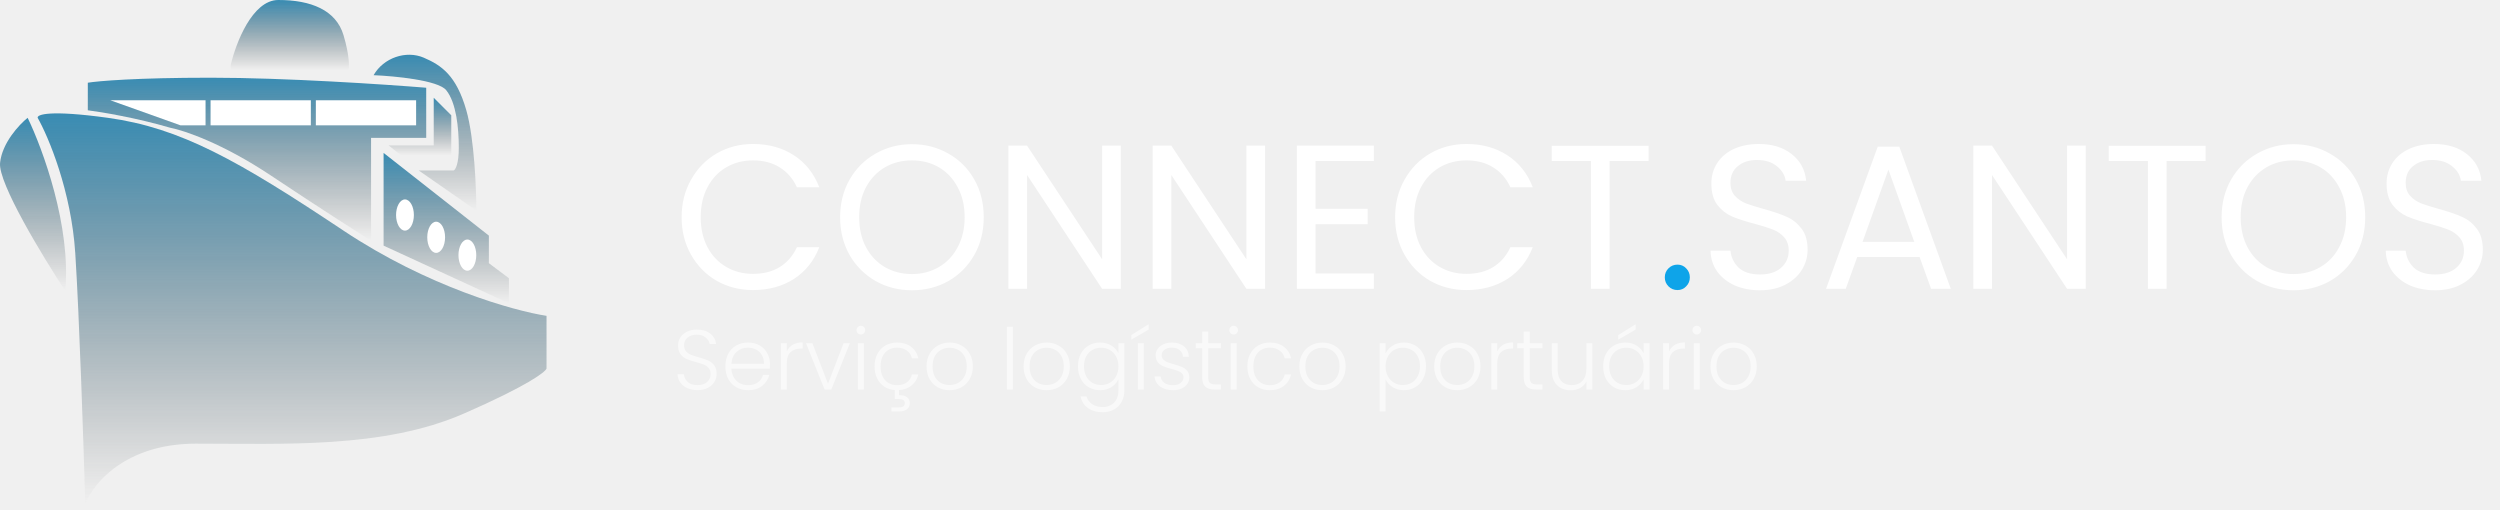
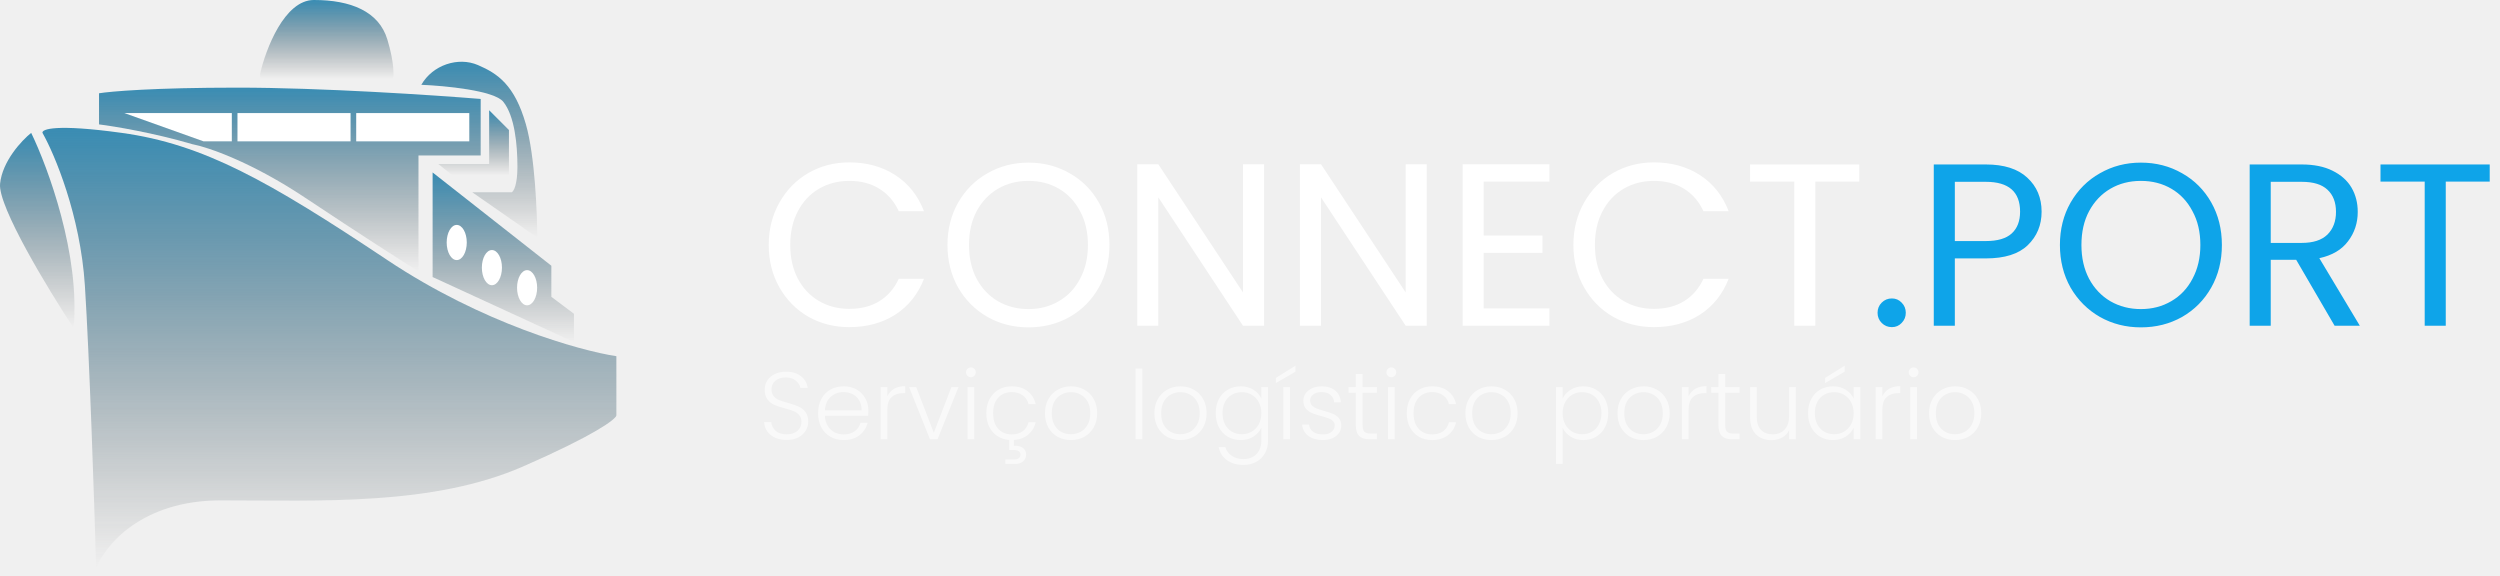
- <svg xmlns="http://www.w3.org/2000/svg" width="353" height="72" viewBox="0 0 353 72" fill="none">
-   <path d="M96.246 30.673C96.246 28.703 96.69 26.936 97.578 25.371C98.467 23.788 99.674 22.552 101.2 21.663C102.745 20.775 104.454 20.331 106.327 20.331C108.529 20.331 110.451 20.862 112.092 21.924C113.734 22.986 114.931 24.492 115.685 26.443H112.527C111.967 25.226 111.156 24.29 110.093 23.633C109.05 22.976 107.795 22.648 106.327 22.648C104.917 22.648 103.652 22.976 102.532 23.633C101.412 24.29 100.533 25.226 99.896 26.443C99.259 27.641 98.94 29.05 98.94 30.673C98.94 32.276 99.259 33.686 99.896 34.902C100.533 36.1 101.412 37.027 102.532 37.684C103.652 38.34 104.917 38.669 106.327 38.669C107.795 38.669 109.05 38.35 110.093 37.712C111.156 37.056 111.967 36.119 112.527 34.902H115.685C114.931 36.834 113.734 38.331 112.092 39.393C110.451 40.436 108.529 40.957 106.327 40.957C104.454 40.957 102.745 40.523 101.2 39.654C99.674 38.765 98.467 37.539 97.578 35.974C96.69 34.41 96.246 32.643 96.246 30.673ZM128.763 40.986C126.89 40.986 125.181 40.552 123.636 39.682C122.091 38.794 120.864 37.568 119.957 36.003C119.068 34.42 118.624 32.643 118.624 30.673C118.624 28.703 119.068 26.936 119.957 25.371C120.864 23.788 122.091 22.561 123.636 21.692C125.181 20.804 126.89 20.36 128.763 20.36C130.656 20.36 132.375 20.804 133.92 21.692C135.465 22.561 136.682 23.778 137.57 25.342C138.459 26.907 138.903 28.683 138.903 30.673C138.903 32.662 138.459 34.439 137.57 36.003C136.682 37.568 135.465 38.794 133.92 39.682C132.375 40.552 130.656 40.986 128.763 40.986ZM128.763 38.697C130.173 38.697 131.438 38.369 132.558 37.712C133.698 37.056 134.586 36.119 135.224 34.902C135.88 33.686 136.209 32.276 136.209 30.673C136.209 29.05 135.88 27.641 135.224 26.443C134.586 25.226 133.708 24.29 132.587 23.633C131.467 22.976 130.193 22.648 128.763 22.648C127.334 22.648 126.06 22.976 124.939 23.633C123.819 24.29 122.931 25.226 122.274 26.443C121.637 27.641 121.318 29.05 121.318 30.673C121.318 32.276 121.637 33.686 122.274 34.902C122.931 36.119 123.819 37.056 124.939 37.712C126.079 38.369 127.354 38.697 128.763 38.697ZM158.259 40.783H155.622L145.019 24.705V40.783H142.383V20.562H145.019L155.622 36.612V20.562H158.259V40.783ZM178.628 40.783H175.992L165.389 24.705V40.783H162.753V20.562H165.389L175.992 36.612V20.562H178.628V40.783ZM185.758 22.735V29.485H193.117V31.658H185.758V38.611H193.986V40.783H183.122V20.562H193.986V22.735H185.758ZM196.99 30.673C196.99 28.703 197.434 26.936 198.323 25.371C199.211 23.788 200.418 22.552 201.944 21.663C203.489 20.775 205.198 20.331 207.072 20.331C209.273 20.331 211.195 20.862 212.837 21.924C214.478 22.986 215.676 24.492 216.429 26.443H213.271C212.711 25.226 211.9 24.29 210.838 23.633C209.795 22.976 208.539 22.648 207.072 22.648C205.662 22.648 204.397 22.976 203.277 23.633C202.156 24.29 201.278 25.226 200.64 26.443C200.003 27.641 199.684 29.05 199.684 30.673C199.684 32.276 200.003 33.686 200.64 34.902C201.278 36.1 202.156 37.027 203.277 37.684C204.397 38.34 205.662 38.669 207.072 38.669C208.539 38.669 209.795 38.35 210.838 37.712C211.9 37.056 212.711 36.119 213.271 34.902H216.429C215.676 36.834 214.478 38.331 212.837 39.393C211.195 40.436 209.273 40.957 207.072 40.957C205.198 40.957 203.489 40.523 201.944 39.654C200.418 38.765 199.211 37.539 198.323 35.974C197.434 34.41 196.99 32.643 196.99 30.673ZM232.781 20.591V22.735H227.277V40.783H224.641V22.735H219.107V20.591H232.781ZM248.511 40.986C247.179 40.986 245.981 40.754 244.919 40.291C243.876 39.808 243.055 39.151 242.457 38.321C241.858 37.471 241.549 36.496 241.53 35.395H244.34C244.436 36.341 244.823 37.143 245.498 37.799C246.194 38.437 247.198 38.755 248.511 38.755C249.767 38.755 250.752 38.446 251.466 37.828C252.2 37.191 252.567 36.38 252.567 35.395C252.567 34.622 252.355 33.995 251.93 33.512C251.505 33.029 250.974 32.662 250.336 32.411C249.699 32.16 248.84 31.89 247.758 31.6C246.426 31.252 245.354 30.905 244.542 30.557C243.751 30.209 243.065 29.669 242.486 28.935C241.926 28.181 241.645 27.177 241.645 25.922C241.645 24.821 241.926 23.846 242.486 22.996C243.046 22.146 243.828 21.489 244.832 21.026C245.856 20.562 247.024 20.331 248.338 20.331C250.23 20.331 251.775 20.804 252.973 21.75C254.189 22.696 254.875 23.952 255.03 25.516H252.133C252.036 24.744 251.63 24.068 250.916 23.488C250.201 22.89 249.255 22.59 248.077 22.59C246.976 22.59 246.078 22.88 245.383 23.459C244.687 24.019 244.34 24.811 244.34 25.835C244.34 26.569 244.542 27.167 244.948 27.631C245.373 28.095 245.885 28.452 246.483 28.703C247.101 28.935 247.961 29.205 249.062 29.514C250.394 29.881 251.466 30.248 252.277 30.615C253.089 30.962 253.784 31.513 254.363 32.266C254.943 33 255.232 34.004 255.232 35.279C255.232 36.264 254.972 37.191 254.45 38.06C253.929 38.929 253.156 39.634 252.133 40.175C251.109 40.716 249.902 40.986 248.511 40.986ZM271.048 36.293H262.241L260.618 40.783H257.837L265.138 20.707H268.179L275.451 40.783H272.67L271.048 36.293ZM270.294 34.149L266.644 23.952L262.994 34.149H270.294ZM294.508 40.783H291.872L281.269 24.705V40.783H278.633V20.562H281.269L291.872 36.612V20.562H294.508V40.783ZM311.43 20.591V22.735H305.926V40.783H303.29V22.735H297.756V20.591H311.43ZM323.83 40.986C321.957 40.986 320.247 40.552 318.702 39.682C317.157 38.794 315.931 37.568 315.023 36.003C314.135 34.42 313.69 32.643 313.69 30.673C313.69 28.703 314.135 26.936 315.023 25.371C315.931 23.788 317.157 22.561 318.702 21.692C320.247 20.804 321.957 20.36 323.83 20.36C325.723 20.36 327.442 20.804 328.987 21.692C330.532 22.561 331.748 23.778 332.637 25.342C333.525 26.907 333.969 28.683 333.969 30.673C333.969 32.662 333.525 34.439 332.637 36.003C331.748 37.568 330.532 38.794 328.987 39.682C327.442 40.552 325.723 40.986 323.83 40.986ZM323.83 38.697C325.24 38.697 326.505 38.369 327.625 37.712C328.765 37.056 329.653 36.119 330.29 34.902C330.947 33.686 331.275 32.276 331.275 30.673C331.275 29.05 330.947 27.641 330.29 26.443C329.653 25.226 328.774 24.29 327.654 23.633C326.534 22.976 325.259 22.648 323.83 22.648C322.401 22.648 321.126 22.976 320.006 23.633C318.886 24.29 317.997 25.226 317.341 26.443C316.703 27.641 316.385 29.05 316.385 30.673C316.385 32.276 316.703 33.686 317.341 34.902C317.997 36.119 318.886 37.056 320.006 37.712C321.145 38.369 322.42 38.697 323.83 38.697ZM343.852 40.986C342.519 40.986 341.322 40.754 340.26 40.291C339.217 39.808 338.396 39.151 337.797 38.321C337.199 37.471 336.89 36.496 336.87 35.395H339.68C339.777 36.341 340.163 37.143 340.839 37.799C341.534 38.437 342.539 38.755 343.852 38.755C345.107 38.755 346.092 38.446 346.807 37.828C347.541 37.191 347.908 36.38 347.908 35.395C347.908 34.622 347.695 33.995 347.271 33.512C346.846 33.029 346.315 32.662 345.677 32.411C345.04 32.16 344.18 31.89 343.099 31.6C341.766 31.252 340.694 30.905 339.883 30.557C339.091 30.209 338.406 29.669 337.826 28.935C337.266 28.181 336.986 27.177 336.986 25.922C336.986 24.821 337.266 23.846 337.826 22.996C338.386 22.146 339.169 21.489 340.173 21.026C341.196 20.562 342.365 20.331 343.678 20.331C345.571 20.331 347.116 20.804 348.313 21.75C349.53 22.696 350.216 23.952 350.37 25.516H347.473C347.377 24.744 346.971 24.068 346.257 23.488C345.542 22.89 344.596 22.59 343.418 22.59C342.317 22.59 341.419 22.88 340.723 23.459C340.028 24.019 339.68 24.811 339.68 25.835C339.68 26.569 339.883 27.167 340.289 27.631C340.714 28.095 341.225 28.452 341.824 28.703C342.442 28.935 343.302 29.205 344.402 29.514C345.735 29.881 346.807 30.248 347.618 30.615C348.429 30.962 349.125 31.513 349.704 32.266C350.283 33 350.573 34.004 350.573 35.279C350.573 36.264 350.312 37.191 349.791 38.06C349.269 38.929 348.497 39.634 347.473 40.175C346.45 40.716 345.243 40.986 343.852 40.986Z" fill="white" />
-   <path d="M236.867 40.957C236.364 40.957 235.939 40.783 235.592 40.436C235.244 40.088 235.07 39.663 235.07 39.161C235.07 38.659 235.244 38.234 235.592 37.886C235.939 37.539 236.364 37.365 236.867 37.365C237.349 37.365 237.755 37.539 238.083 37.886C238.431 38.234 238.605 38.659 238.605 39.161C238.605 39.663 238.431 40.088 238.083 40.436C237.755 40.783 237.349 40.957 236.867 40.957Z" fill="#0EA4E9" />
+ <svg xmlns="http://www.w3.org/2000/svg" width="313" height="72" viewBox="0 0 313 72" fill="none">
+   <path d="M96.246 30.673C96.246 28.703 96.69 26.936 97.578 25.371C98.467 23.788 99.674 22.552 101.2 21.663C102.745 20.775 104.454 20.331 106.327 20.331C108.529 20.331 110.451 20.862 112.092 21.924C113.734 22.986 114.931 24.492 115.685 26.443H112.527C111.967 25.226 111.156 24.29 110.093 23.633C109.05 22.976 107.795 22.648 106.327 22.648C104.917 22.648 103.652 22.976 102.532 23.633C101.412 24.29 100.533 25.226 99.896 26.443C99.259 27.641 98.94 29.05 98.94 30.673C98.94 32.276 99.259 33.686 99.896 34.902C100.533 36.1 101.412 37.027 102.532 37.684C103.652 38.34 104.917 38.669 106.327 38.669C107.795 38.669 109.05 38.35 110.093 37.712C111.156 37.056 111.967 36.119 112.527 34.902H115.685C114.931 36.834 113.734 38.331 112.092 39.393C110.451 40.436 108.529 40.957 106.327 40.957C104.454 40.957 102.745 40.523 101.2 39.654C99.674 38.765 98.467 37.539 97.578 35.974C96.69 34.41 96.246 32.643 96.246 30.673ZM128.763 40.986C126.89 40.986 125.181 40.552 123.636 39.682C122.091 38.794 120.864 37.568 119.957 36.003C119.068 34.42 118.624 32.643 118.624 30.673C118.624 28.703 119.068 26.936 119.957 25.371C120.864 23.788 122.091 22.561 123.636 21.692C125.181 20.804 126.89 20.36 128.763 20.36C130.656 20.36 132.375 20.804 133.92 21.692C135.465 22.561 136.682 23.778 137.57 25.342C138.459 26.907 138.903 28.683 138.903 30.673C138.903 32.662 138.459 34.439 137.57 36.003C136.682 37.568 135.465 38.794 133.92 39.682C132.375 40.552 130.656 40.986 128.763 40.986ZM128.763 38.697C130.173 38.697 131.438 38.369 132.558 37.712C133.698 37.056 134.586 36.119 135.224 34.902C135.88 33.686 136.209 32.276 136.209 30.673C136.209 29.05 135.88 27.641 135.224 26.443C134.586 25.226 133.708 24.29 132.587 23.633C131.467 22.976 130.193 22.648 128.763 22.648C127.334 22.648 126.06 22.976 124.939 23.633C123.819 24.29 122.931 25.226 122.274 26.443C121.637 27.641 121.318 29.05 121.318 30.673C121.318 32.276 121.637 33.686 122.274 34.902C122.931 36.119 123.819 37.056 124.939 37.712C126.079 38.369 127.354 38.697 128.763 38.697ZM158.259 40.783H155.622L145.019 24.705V40.783H142.383V20.562H145.019L155.622 36.612V20.562H158.259V40.783ZM178.628 40.783H175.992L165.389 24.705V40.783H162.753V20.562H165.389L175.992 36.612V20.562H178.628V40.783ZM185.758 22.735V29.485H193.117V31.658H185.758V38.611H193.986V40.783H183.122V20.562H193.986V22.735H185.758ZM196.99 30.673C196.99 28.703 197.434 26.936 198.323 25.371C199.211 23.788 200.418 22.552 201.944 21.663C203.489 20.775 205.198 20.331 207.072 20.331C209.273 20.331 211.195 20.862 212.837 21.924C214.478 22.986 215.676 24.492 216.429 26.443H213.271C212.711 25.226 211.9 24.29 210.838 23.633C209.795 22.976 208.539 22.648 207.072 22.648C205.662 22.648 204.397 22.976 203.277 23.633C202.156 24.29 201.278 25.226 200.64 26.443C200.003 27.641 199.684 29.05 199.684 30.673C199.684 32.276 200.003 33.686 200.64 34.902C201.278 36.1 202.156 37.027 203.277 37.684C204.397 38.34 205.662 38.669 207.072 38.669C208.539 38.669 209.795 38.35 210.838 37.712C211.9 37.056 212.711 36.119 213.271 34.902H216.429C215.676 36.834 214.478 38.331 212.837 39.393C211.195 40.436 209.273 40.957 207.072 40.957C205.198 40.957 203.489 40.523 201.944 39.654C200.418 38.765 199.211 37.539 198.323 35.974C197.434 34.41 196.99 32.643 196.99 30.673ZM232.781 20.591V22.735H227.277V40.783H224.641V22.735H219.107V20.591H232.781Z" fill="white" />
+   <path d="M236.867 40.957C236.364 40.957 235.939 40.783 235.592 40.436C235.244 40.088 235.07 39.663 235.07 39.161C235.07 38.659 235.244 38.234 235.592 37.886C235.939 37.539 236.364 37.365 236.867 37.365C237.349 37.365 237.755 37.539 238.083 37.886C238.431 38.234 238.605 38.659 238.605 39.161C238.605 39.663 238.431 40.088 238.083 40.436C237.755 40.783 237.349 40.957 236.867 40.957ZM255.609 26.501C255.609 28.181 255.03 29.582 253.871 30.702C252.731 31.803 250.983 32.353 248.627 32.353H244.745V40.783H242.109V20.591H248.627C250.906 20.591 252.635 21.142 253.813 22.242C255.01 23.343 255.609 24.763 255.609 26.501ZM248.627 30.18C250.095 30.18 251.177 29.862 251.872 29.224C252.567 28.587 252.915 27.679 252.915 26.501C252.915 24.01 251.486 22.764 248.627 22.764H244.745V30.18H248.627ZM268.04 40.986C266.167 40.986 264.457 40.552 262.912 39.682C261.367 38.794 260.141 37.568 259.233 36.003C258.345 34.42 257.901 32.643 257.901 30.673C257.901 28.703 258.345 26.936 259.233 25.371C260.141 23.788 261.367 22.561 262.912 21.692C264.457 20.804 266.167 20.36 268.04 20.36C269.933 20.36 271.652 20.804 273.197 21.692C274.742 22.561 275.959 23.778 276.847 25.342C277.735 26.907 278.18 28.683 278.18 30.673C278.18 32.662 277.735 34.439 276.847 36.003C275.959 37.568 274.742 38.794 273.197 39.682C271.652 40.552 269.933 40.986 268.04 40.986ZM268.04 38.697C269.45 38.697 270.715 38.369 271.835 37.712C272.975 37.056 273.863 36.119 274.5 34.902C275.157 33.686 275.485 32.276 275.485 30.673C275.485 29.05 275.157 27.641 274.5 26.443C273.863 25.226 272.984 24.29 271.864 23.633C270.744 22.976 269.469 22.648 268.04 22.648C266.611 22.648 265.336 22.976 264.216 23.633C263.096 24.29 262.207 25.226 261.551 26.443C260.913 27.641 260.595 29.05 260.595 30.673C260.595 32.276 260.913 33.686 261.551 34.902C262.207 36.119 263.096 37.056 264.216 37.712C265.356 38.369 266.63 38.697 268.04 38.697ZM292.292 40.783L287.483 32.527H284.296V40.783H281.66V20.591H288.178C289.704 20.591 290.988 20.852 292.031 21.373C293.093 21.895 293.885 22.6 294.407 23.488C294.928 24.377 295.189 25.391 295.189 26.53C295.189 27.921 294.783 29.147 293.972 30.209C293.18 31.271 291.983 31.976 290.38 32.324L295.45 40.783H292.292ZM284.296 30.412H288.178C289.607 30.412 290.679 30.064 291.394 29.369C292.108 28.655 292.466 27.708 292.466 26.53C292.466 25.333 292.108 24.406 291.394 23.749C290.698 23.092 289.627 22.764 288.178 22.764H284.296V30.412ZM311.713 20.591V22.735H306.209V40.783H303.573V22.735H298.039V20.591H311.713Z" fill="#0EA4E9" />
  <path d="M98.495 55.084C97.945 55.084 97.458 54.988 97.035 54.797C96.62 54.605 96.293 54.338 96.053 53.995C95.814 53.651 95.686 53.268 95.67 52.845H96.556C96.596 53.252 96.776 53.611 97.095 53.923C97.414 54.226 97.881 54.378 98.495 54.378C99.062 54.378 99.509 54.234 99.836 53.947C100.171 53.651 100.339 53.28 100.339 52.833C100.339 52.474 100.247 52.187 100.063 51.972C99.88 51.748 99.652 51.585 99.381 51.481C99.11 51.369 98.735 51.249 98.256 51.122C97.697 50.97 97.254 50.822 96.927 50.679C96.6 50.535 96.321 50.312 96.089 50.008C95.858 49.705 95.742 49.294 95.742 48.776C95.742 48.345 95.854 47.962 96.077 47.627C96.301 47.283 96.616 47.016 97.023 46.825C97.43 46.633 97.897 46.537 98.423 46.537C99.198 46.537 99.82 46.729 100.291 47.112C100.77 47.487 101.045 47.974 101.117 48.572H100.207C100.151 48.229 99.964 47.926 99.644 47.662C99.325 47.391 98.894 47.255 98.352 47.255C97.849 47.255 97.43 47.391 97.095 47.662C96.76 47.926 96.592 48.289 96.592 48.752C96.592 49.103 96.684 49.386 96.867 49.602C97.051 49.817 97.278 49.981 97.55 50.092C97.829 50.204 98.204 50.324 98.675 50.451C99.217 50.603 99.656 50.755 99.992 50.906C100.327 51.05 100.61 51.273 100.841 51.577C101.073 51.88 101.188 52.287 101.188 52.797C101.188 53.188 101.085 53.56 100.877 53.911C100.67 54.262 100.363 54.545 99.956 54.761C99.549 54.976 99.062 55.084 98.495 55.084ZM108.721 51.397C108.721 51.684 108.713 51.904 108.697 52.055H103.274C103.298 52.55 103.418 52.973 103.634 53.324C103.849 53.675 104.132 53.943 104.483 54.126C104.835 54.302 105.218 54.389 105.633 54.389C106.175 54.389 106.63 54.258 106.997 53.995C107.372 53.731 107.62 53.376 107.739 52.929H108.625C108.465 53.568 108.122 54.09 107.596 54.497C107.077 54.896 106.423 55.096 105.633 55.096C105.018 55.096 104.467 54.96 103.981 54.689C103.494 54.41 103.111 54.019 102.832 53.516C102.56 53.005 102.425 52.41 102.425 51.732C102.425 51.054 102.56 50.459 102.832 49.949C103.103 49.438 103.482 49.047 103.969 48.776C104.455 48.504 105.01 48.369 105.633 48.369C106.255 48.369 106.798 48.504 107.26 48.776C107.731 49.047 108.09 49.414 108.338 49.877C108.593 50.332 108.721 50.838 108.721 51.397ZM107.871 51.373C107.879 50.886 107.779 50.471 107.572 50.128C107.372 49.785 107.097 49.526 106.746 49.35C106.395 49.175 106.012 49.087 105.597 49.087C104.974 49.087 104.444 49.286 104.005 49.685C103.566 50.084 103.322 50.647 103.274 51.373H107.871ZM111.092 49.626C111.275 49.218 111.555 48.903 111.93 48.68C112.313 48.456 112.779 48.345 113.33 48.345V49.218H113.103C112.496 49.218 112.009 49.382 111.642 49.709C111.275 50.036 111.092 50.583 111.092 51.349V55H110.254V48.464H111.092V49.626ZM116.913 54.186L119.115 48.464H120.001L117.38 55H116.434L113.813 48.464H114.71L116.913 54.186ZM121.556 47.231C121.388 47.231 121.244 47.172 121.125 47.052C121.005 46.932 120.945 46.785 120.945 46.609C120.945 46.434 121.005 46.29 121.125 46.178C121.244 46.058 121.388 45.999 121.556 45.999C121.723 45.999 121.867 46.058 121.987 46.178C122.106 46.29 122.166 46.434 122.166 46.609C122.166 46.785 122.106 46.932 121.987 47.052C121.867 47.172 121.723 47.231 121.556 47.231ZM121.975 48.464V55H121.137V48.464H121.975ZM126.661 54.389C127.212 54.389 127.67 54.258 128.038 53.995C128.413 53.723 128.656 53.348 128.768 52.869H129.665C129.522 53.5 129.211 54.014 128.732 54.413C128.261 54.812 127.663 55.036 126.936 55.084V55.802C127.407 55.786 127.778 55.874 128.05 56.065C128.329 56.265 128.468 56.548 128.468 56.915C128.468 57.274 128.341 57.558 128.085 57.765C127.83 57.98 127.491 58.088 127.068 58.088H125.871V57.526H126.9C127.196 57.526 127.411 57.474 127.547 57.37C127.69 57.274 127.762 57.123 127.762 56.915C127.762 56.532 127.475 56.341 126.9 56.341H126.35V55.084C125.791 55.036 125.296 54.872 124.866 54.593C124.435 54.306 124.095 53.919 123.848 53.432C123.609 52.937 123.489 52.371 123.489 51.732C123.489 51.054 123.625 50.463 123.896 49.961C124.167 49.45 124.542 49.059 125.021 48.788C125.5 48.508 126.047 48.369 126.661 48.369C127.467 48.369 128.129 48.568 128.648 48.967C129.175 49.366 129.514 49.909 129.665 50.595H128.768C128.656 50.124 128.413 49.757 128.038 49.494C127.67 49.222 127.212 49.087 126.661 49.087C126.222 49.087 125.827 49.187 125.476 49.386C125.125 49.586 124.846 49.885 124.638 50.284C124.439 50.675 124.339 51.158 124.339 51.732C124.339 52.307 124.439 52.794 124.638 53.193C124.846 53.592 125.125 53.891 125.476 54.09C125.827 54.29 126.222 54.389 126.661 54.389ZM134.074 55.096C133.459 55.096 132.905 54.96 132.41 54.689C131.923 54.41 131.536 54.019 131.249 53.516C130.97 53.005 130.83 52.41 130.83 51.732C130.83 51.054 130.974 50.463 131.261 49.961C131.548 49.45 131.939 49.059 132.434 48.788C132.929 48.508 133.483 48.369 134.098 48.369C134.712 48.369 135.267 48.508 135.762 48.788C136.264 49.059 136.655 49.45 136.935 49.961C137.222 50.463 137.366 51.054 137.366 51.732C137.366 52.403 137.222 52.993 136.935 53.504C136.647 54.014 136.252 54.41 135.75 54.689C135.247 54.96 134.688 55.096 134.074 55.096ZM134.074 54.366C134.505 54.366 134.904 54.27 135.271 54.078C135.638 53.879 135.933 53.584 136.157 53.193C136.388 52.794 136.504 52.307 136.504 51.732C136.504 51.158 136.392 50.675 136.169 50.284C135.945 49.885 135.65 49.59 135.283 49.398C134.916 49.199 134.517 49.099 134.086 49.099C133.655 49.099 133.256 49.199 132.889 49.398C132.522 49.59 132.226 49.885 132.003 50.284C131.788 50.675 131.68 51.158 131.68 51.732C131.68 52.307 131.788 52.794 132.003 53.193C132.226 53.584 132.518 53.879 132.877 54.078C133.244 54.27 133.643 54.366 134.074 54.366ZM143.016 46.142V55H142.178V46.142H143.016ZM147.774 55.096C147.159 55.096 146.605 54.96 146.11 54.689C145.623 54.41 145.236 54.019 144.949 53.516C144.67 53.005 144.53 52.41 144.53 51.732C144.53 51.054 144.674 50.463 144.961 49.961C145.248 49.45 145.639 49.059 146.134 48.788C146.629 48.508 147.183 48.369 147.798 48.369C148.412 48.369 148.967 48.508 149.462 48.788C149.964 49.059 150.355 49.45 150.635 49.961C150.922 50.463 151.066 51.054 151.066 51.732C151.066 52.403 150.922 52.993 150.635 53.504C150.347 54.014 149.952 54.41 149.45 54.689C148.947 54.96 148.388 55.096 147.774 55.096ZM147.774 54.366C148.205 54.366 148.604 54.27 148.971 54.078C149.338 53.879 149.633 53.584 149.857 53.193C150.088 52.794 150.204 52.307 150.204 51.732C150.204 51.158 150.092 50.675 149.869 50.284C149.645 49.885 149.35 49.59 148.983 49.398C148.616 49.199 148.217 49.099 147.786 49.099C147.355 49.099 146.956 49.199 146.589 49.398C146.222 49.59 145.926 49.885 145.703 50.284C145.488 50.675 145.38 51.158 145.38 51.732C145.38 52.307 145.488 52.794 145.703 53.193C145.926 53.584 146.218 53.879 146.577 54.078C146.944 54.27 147.343 54.366 147.774 54.366ZM155.334 48.369C155.949 48.369 156.483 48.512 156.938 48.8C157.393 49.087 157.72 49.45 157.92 49.889V48.464H158.758V55.168C158.758 55.766 158.626 56.297 158.363 56.76C158.107 57.222 157.748 57.578 157.285 57.825C156.822 58.08 156.296 58.208 155.705 58.208C154.867 58.208 154.169 58.008 153.61 57.609C153.06 57.211 152.717 56.668 152.581 55.981H153.407C153.551 56.436 153.822 56.8 154.221 57.071C154.628 57.342 155.123 57.478 155.705 57.478C156.128 57.478 156.507 57.386 156.842 57.203C157.178 57.027 157.441 56.764 157.632 56.413C157.824 56.061 157.92 55.646 157.92 55.168V53.552C157.712 53.998 157.381 54.37 156.926 54.665C156.479 54.952 155.949 55.096 155.334 55.096C154.736 55.096 154.197 54.956 153.718 54.677C153.247 54.398 152.876 54.002 152.605 53.492C152.342 52.981 152.21 52.391 152.21 51.72C152.21 51.05 152.342 50.463 152.605 49.961C152.876 49.45 153.247 49.059 153.718 48.788C154.197 48.508 154.736 48.369 155.334 48.369ZM157.92 51.732C157.92 51.206 157.812 50.743 157.596 50.344C157.381 49.945 157.086 49.637 156.711 49.422C156.344 49.206 155.937 49.099 155.49 49.099C155.027 49.099 154.612 49.203 154.245 49.41C153.878 49.617 153.587 49.921 153.371 50.32C153.164 50.711 153.06 51.178 153.06 51.72C153.06 52.255 153.164 52.726 153.371 53.133C153.587 53.532 153.878 53.839 154.245 54.054C154.612 54.262 155.027 54.366 155.49 54.366C155.937 54.366 156.344 54.258 156.711 54.042C157.086 53.827 157.381 53.52 157.596 53.121C157.812 52.722 157.92 52.259 157.92 51.732ZM161.508 48.464V55H160.67V48.464H161.508ZM162.191 46.537L159.737 47.962V47.315L162.191 45.783V46.537ZM165.656 55.096C164.906 55.096 164.292 54.924 163.813 54.581C163.342 54.23 163.079 53.755 163.023 53.157H163.885C163.924 53.524 164.096 53.823 164.399 54.054C164.71 54.278 165.125 54.389 165.644 54.389C166.099 54.389 166.454 54.282 166.709 54.066C166.973 53.851 167.104 53.584 167.104 53.264C167.104 53.041 167.033 52.857 166.889 52.714C166.745 52.57 166.562 52.458 166.338 52.379C166.123 52.291 165.828 52.199 165.453 52.103C164.966 51.976 164.571 51.848 164.268 51.72C163.964 51.593 163.705 51.405 163.49 51.158C163.282 50.902 163.178 50.563 163.178 50.14C163.178 49.821 163.274 49.526 163.466 49.254C163.657 48.983 163.928 48.768 164.28 48.608C164.631 48.448 165.03 48.369 165.477 48.369C166.179 48.369 166.745 48.548 167.176 48.907C167.607 49.258 167.839 49.745 167.871 50.368H167.033C167.009 49.985 166.857 49.677 166.578 49.446C166.306 49.206 165.931 49.087 165.453 49.087C165.03 49.087 164.687 49.187 164.423 49.386C164.16 49.586 164.028 49.833 164.028 50.128C164.028 50.384 164.104 50.595 164.256 50.763C164.415 50.922 164.611 51.05 164.842 51.146C165.074 51.233 165.385 51.333 165.776 51.445C166.247 51.573 166.622 51.696 166.901 51.816C167.18 51.936 167.42 52.111 167.619 52.343C167.819 52.574 167.922 52.881 167.93 53.264C167.93 53.615 167.835 53.931 167.643 54.21C167.452 54.481 167.184 54.697 166.841 54.856C166.498 55.016 166.103 55.096 165.656 55.096ZM170.597 49.171V53.228C170.597 53.627 170.673 53.903 170.824 54.054C170.976 54.206 171.243 54.282 171.626 54.282H172.392V55H171.495C170.904 55 170.465 54.864 170.178 54.593C169.891 54.314 169.747 53.859 169.747 53.228V49.171H168.837V48.464H169.747V46.825H170.597V48.464H172.392V49.171H170.597ZM174.193 47.231C174.026 47.231 173.882 47.172 173.762 47.052C173.643 46.932 173.583 46.785 173.583 46.609C173.583 46.434 173.643 46.29 173.762 46.178C173.882 46.058 174.026 45.999 174.193 45.999C174.361 45.999 174.504 46.058 174.624 46.178C174.744 46.29 174.804 46.434 174.804 46.609C174.804 46.785 174.744 46.932 174.624 47.052C174.504 47.172 174.361 47.231 174.193 47.231ZM174.612 48.464V55H173.774V48.464H174.612ZM176.127 51.732C176.127 51.054 176.262 50.463 176.534 49.961C176.805 49.45 177.18 49.059 177.659 48.788C178.138 48.508 178.684 48.369 179.299 48.369C180.105 48.369 180.767 48.568 181.286 48.967C181.812 49.366 182.151 49.909 182.303 50.595H181.405C181.294 50.124 181.05 49.757 180.675 49.494C180.308 49.222 179.849 49.087 179.299 49.087C178.86 49.087 178.465 49.187 178.114 49.386C177.762 49.586 177.483 49.885 177.276 50.284C177.076 50.675 176.976 51.158 176.976 51.732C176.976 52.307 177.076 52.794 177.276 53.193C177.483 53.592 177.762 53.891 178.114 54.09C178.465 54.29 178.86 54.389 179.299 54.389C179.849 54.389 180.308 54.258 180.675 53.995C181.05 53.723 181.294 53.348 181.405 52.869H182.303C182.151 53.54 181.812 54.078 181.286 54.485C180.759 54.892 180.097 55.096 179.299 55.096C178.684 55.096 178.138 54.96 177.659 54.689C177.18 54.41 176.805 54.019 176.534 53.516C176.262 53.005 176.127 52.41 176.127 51.732ZM186.711 55.096C186.097 55.096 185.542 54.96 185.048 54.689C184.561 54.41 184.174 54.019 183.887 53.516C183.607 53.005 183.468 52.41 183.468 51.732C183.468 51.054 183.611 50.463 183.898 49.961C184.186 49.45 184.577 49.059 185.072 48.788C185.566 48.508 186.121 48.369 186.735 48.369C187.35 48.369 187.904 48.508 188.399 48.788C188.902 49.059 189.293 49.45 189.572 49.961C189.86 50.463 190.003 51.054 190.003 51.732C190.003 52.403 189.86 52.993 189.572 53.504C189.285 54.014 188.89 54.41 188.387 54.689C187.884 54.96 187.326 55.096 186.711 55.096ZM186.711 54.366C187.142 54.366 187.541 54.27 187.908 54.078C188.276 53.879 188.571 53.584 188.794 53.193C189.026 52.794 189.141 52.307 189.141 51.732C189.141 51.158 189.03 50.675 188.806 50.284C188.583 49.885 188.287 49.59 187.92 49.398C187.553 49.199 187.154 49.099 186.723 49.099C186.292 49.099 185.893 49.199 185.526 49.398C185.159 49.59 184.864 49.885 184.641 50.284C184.425 50.675 184.317 51.158 184.317 51.732C184.317 52.307 184.425 52.794 184.641 53.193C184.864 53.584 185.155 53.879 185.514 54.078C185.882 54.27 186.281 54.366 186.711 54.366ZM195.641 49.901C195.849 49.462 196.176 49.099 196.623 48.812C197.078 48.516 197.616 48.369 198.239 48.369C198.829 48.369 199.36 48.508 199.831 48.788C200.31 49.059 200.681 49.45 200.944 49.961C201.215 50.463 201.351 51.05 201.351 51.72C201.351 52.391 201.215 52.981 200.944 53.492C200.681 54.002 200.31 54.398 199.831 54.677C199.36 54.956 198.829 55.096 198.239 55.096C197.624 55.096 197.09 54.952 196.635 54.665C196.18 54.37 195.849 54.002 195.641 53.564V58.088H194.815V48.464H195.641V49.901ZM200.501 51.72C200.501 51.178 200.393 50.711 200.178 50.32C199.97 49.921 199.683 49.617 199.316 49.41C198.949 49.203 198.534 49.099 198.071 49.099C197.624 49.099 197.213 49.206 196.838 49.422C196.471 49.637 196.18 49.945 195.964 50.344C195.749 50.743 195.641 51.206 195.641 51.732C195.641 52.259 195.749 52.722 195.964 53.121C196.18 53.52 196.471 53.827 196.838 54.042C197.213 54.258 197.624 54.366 198.071 54.366C198.534 54.366 198.949 54.262 199.316 54.054C199.683 53.839 199.97 53.532 200.178 53.133C200.393 52.726 200.501 52.255 200.501 51.72ZM205.754 55.096C205.139 55.096 204.584 54.96 204.09 54.689C203.603 54.41 203.216 54.019 202.929 53.516C202.649 53.005 202.51 52.41 202.51 51.732C202.51 51.054 202.653 50.463 202.941 49.961C203.228 49.45 203.619 49.059 204.114 48.788C204.608 48.508 205.163 48.369 205.777 48.369C206.392 48.369 206.947 48.508 207.441 48.788C207.944 49.059 208.335 49.45 208.614 49.961C208.902 50.463 209.045 51.054 209.045 51.732C209.045 52.403 208.902 52.993 208.614 53.504C208.327 54.014 207.932 54.41 207.429 54.689C206.927 54.96 206.368 55.096 205.754 55.096ZM205.754 54.366C206.184 54.366 206.583 54.27 206.951 54.078C207.318 53.879 207.613 53.584 207.836 53.193C208.068 52.794 208.183 52.307 208.183 51.732C208.183 51.158 208.072 50.675 207.848 50.284C207.625 49.885 207.33 49.59 206.963 49.398C206.595 49.199 206.196 49.099 205.766 49.099C205.335 49.099 204.936 49.199 204.569 49.398C204.201 49.59 203.906 49.885 203.683 50.284C203.467 50.675 203.36 51.158 203.36 51.732C203.36 52.307 203.467 52.794 203.683 53.193C203.906 53.584 204.197 53.879 204.557 54.078C204.924 54.27 205.323 54.366 205.754 54.366ZM211.411 49.626C211.594 49.218 211.873 48.903 212.248 48.68C212.632 48.456 213.098 48.345 213.649 48.345V49.218H213.422C212.815 49.218 212.328 49.382 211.961 49.709C211.594 50.036 211.411 50.583 211.411 51.349V55H210.573V48.464H211.411V49.626ZM215.999 49.171V53.228C215.999 53.627 216.075 53.903 216.226 54.054C216.378 54.206 216.645 54.282 217.028 54.282H217.794V55H216.896C216.306 55 215.867 54.864 215.58 54.593C215.293 54.314 215.149 53.859 215.149 53.228V49.171H214.239V48.464H215.149V46.825H215.999V48.464H217.794V49.171H215.999ZM224.838 48.464V55H224V53.851C223.809 54.258 223.513 54.569 223.114 54.785C222.715 55 222.268 55.108 221.774 55.108C220.992 55.108 220.353 54.868 219.858 54.389C219.364 53.903 219.116 53.2 219.116 52.283V48.464H219.942V52.187C219.942 52.897 220.118 53.44 220.469 53.815C220.828 54.19 221.315 54.378 221.929 54.378C222.56 54.378 223.062 54.178 223.437 53.779C223.813 53.38 224 52.794 224 52.02V48.464H224.838ZM226.368 51.72C226.368 51.05 226.5 50.463 226.763 49.961C227.034 49.45 227.405 49.059 227.876 48.788C228.355 48.508 228.894 48.369 229.492 48.369C230.114 48.369 230.649 48.512 231.096 48.8C231.551 49.087 231.878 49.454 232.078 49.901V48.464H232.915V55H232.078V53.552C231.87 53.998 231.539 54.37 231.084 54.665C230.637 54.952 230.102 55.096 229.48 55.096C228.89 55.096 228.355 54.956 227.876 54.677C227.405 54.398 227.034 54.002 226.763 53.492C226.5 52.981 226.368 52.391 226.368 51.72ZM232.078 51.732C232.078 51.206 231.97 50.743 231.754 50.344C231.539 49.945 231.244 49.637 230.869 49.422C230.501 49.206 230.095 49.099 229.648 49.099C229.185 49.099 228.77 49.203 228.403 49.41C228.036 49.617 227.744 49.921 227.529 50.32C227.321 50.711 227.218 51.178 227.218 51.72C227.218 52.255 227.321 52.726 227.529 53.133C227.744 53.532 228.036 53.839 228.403 54.054C228.77 54.262 229.185 54.366 229.648 54.366C230.095 54.366 230.501 54.258 230.869 54.042C231.244 53.827 231.539 53.52 231.754 53.121C231.97 52.722 232.078 52.259 232.078 51.732ZM230.952 46.537L228.499 47.962V47.315L230.952 45.783V46.537ZM235.666 49.626C235.85 49.218 236.129 48.903 236.504 48.68C236.887 48.456 237.354 48.345 237.905 48.345V49.218H237.677C237.071 49.218 236.584 49.382 236.217 49.709C235.85 50.036 235.666 50.583 235.666 51.349V55H234.828V48.464H235.666V49.626ZM239.584 47.231C239.416 47.231 239.273 47.172 239.153 47.052C239.033 46.932 238.974 46.785 238.974 46.609C238.974 46.434 239.033 46.29 239.153 46.178C239.273 46.058 239.416 45.999 239.584 45.999C239.752 45.999 239.895 46.058 240.015 46.178C240.135 46.29 240.195 46.434 240.195 46.609C240.195 46.785 240.135 46.932 240.015 47.052C239.895 47.172 239.752 47.231 239.584 47.231ZM240.003 48.464V55H239.165V48.464H240.003ZM244.761 55.096C244.147 55.096 243.592 54.96 243.097 54.689C242.611 54.41 242.224 54.019 241.936 53.516C241.657 53.005 241.517 52.41 241.517 51.732C241.517 51.054 241.661 50.463 241.948 49.961C242.236 49.45 242.627 49.059 243.121 48.788C243.616 48.508 244.171 48.369 244.785 48.369C245.4 48.369 245.954 48.508 246.449 48.788C246.952 49.059 247.343 49.45 247.622 49.961C247.909 50.463 248.053 51.054 248.053 51.732C248.053 52.403 247.909 52.993 247.622 53.504C247.335 54.014 246.94 54.41 246.437 54.689C245.934 54.96 245.376 55.096 244.761 55.096ZM244.761 54.366C245.192 54.366 245.591 54.27 245.958 54.078C246.325 53.879 246.621 53.584 246.844 53.193C247.075 52.794 247.191 52.307 247.191 51.732C247.191 51.158 247.079 50.675 246.856 50.284C246.633 49.885 246.337 49.59 245.97 49.398C245.603 49.199 245.204 49.099 244.773 49.099C244.342 49.099 243.943 49.199 243.576 49.398C243.209 49.59 242.914 49.885 242.69 50.284C242.475 50.675 242.367 51.158 242.367 51.732C242.367 52.307 242.475 52.794 242.69 53.193C242.914 53.584 243.205 53.879 243.564 54.078C243.931 54.27 244.33 54.366 244.761 54.366Z" fill="white" fill-opacity="0.6" />
  <path d="M0.009 23.007C-0.274 25.838 6.026 36.221 9.212 41.058C10.061 31.997 6.026 21.001 3.903 16.636C2.723 17.579 0.292 20.175 0.009 23.007Z" fill="url(#paint0_linear_27_29)" />
  <path d="M27.617 62.649C17.707 62.649 13.105 68.312 12.043 71.144C11.808 63.003 11.194 44.527 10.628 35.749C10.061 26.971 6.852 19.349 5.319 16.636C5.201 16.164 7.017 15.503 15.229 16.636C25.494 18.051 33.634 22.653 48.5 32.563C60.393 40.492 72.569 43.89 77.17 44.597V52.03C77.052 52.502 74.551 54.437 65.49 58.401C54.163 63.357 40.005 62.649 27.617 62.649Z" fill="url(#paint1_linear_27_29)" />
  <path d="M61.242 20.529H54.871L56.641 21.945H63.72V16.282L61.242 13.804V20.529Z" fill="url(#paint2_linear_27_29)" />
  <path d="M63.012 12.742C61.879 11.326 55.697 10.736 52.748 10.618C54.163 8.141 57.349 7.079 59.827 8.141C62.304 9.203 64.428 10.618 65.844 15.574C66.976 19.538 67.259 26.664 67.259 29.732L59.119 24.068H64.074C64.31 23.95 64.782 23.148 64.782 20.883C64.782 18.051 64.428 14.512 63.012 12.742Z" fill="url(#paint3_linear_27_29)" />
  <path d="M39.297 0C35.617 0 33.28 6.135 32.572 9.203V9.911H49.208C49.326 9.439 49.35 7.787 48.5 4.955C47.438 1.416 43.899 0 39.297 0Z" fill="url(#paint4_linear_27_29)" />
  <path d="M38.236 24.776C31.44 20.246 25.965 18.405 24.078 18.051C19.264 16.636 14.285 15.81 12.398 15.574V11.68C13.813 11.444 19.264 10.972 29.741 10.972C40.218 10.972 54.399 11.916 60.181 12.388V19.467H52.394V33.979C50.506 32.799 45.032 29.307 38.236 24.776Z" fill="url(#paint5_linear_27_29)" />
  <path d="M54.163 21.591V34.687L71.861 42.828V39.288L69.029 37.165V33.271L54.163 21.591Z" fill="url(#paint6_linear_27_29)" />
  <ellipse cx="57.182" cy="30.361" rx="1.258" ry="2.202" fill="white" />
  <ellipse cx="61.587" cy="33.507" rx="1.258" ry="2.202" fill="white" />
  <ellipse cx="65.992" cy="36.024" rx="1.258" ry="2.202" fill="white" />
  <rect x="29.732" y="14.158" width="14.158" height="3.539" fill="white" />
  <rect x="44.597" y="14.158" width="14.158" height="3.539" fill="white" />
  <path d="M29.024 14.158H15.574L25.484 17.697H29.024V14.158Z" fill="white" />
  <defs>
    <linearGradient id="paint0_linear_27_29" x1="4.664" y1="16.636" x2="4.664" y2="41.058" gradientUnits="userSpaceOnUse">
      <stop stop-color="#398CB3" />
      <stop offset="1" stop-color="#4C4E4F" stop-opacity="0" />
    </linearGradient>
    <linearGradient id="paint1_linear_27_29" x1="41.242" y1="16.01" x2="41.242" y2="71.144" gradientUnits="userSpaceOnUse">
      <stop stop-color="#398CB3" />
      <stop offset="1" stop-color="#4C4E4F" stop-opacity="0" />
    </linearGradient>
    <linearGradient id="paint2_linear_27_29" x1="59.296" y1="13.804" x2="59.296" y2="21.945" gradientUnits="userSpaceOnUse">
      <stop stop-color="#398CB3" />
      <stop offset="1" stop-color="#4C4E4F" stop-opacity="0" />
    </linearGradient>
    <linearGradient id="paint3_linear_27_29" x1="60.004" y1="7.731" x2="60.004" y2="29.732" gradientUnits="userSpaceOnUse">
      <stop stop-color="#398CB3" />
      <stop offset="1" stop-color="#4C4E4F" stop-opacity="0" />
    </linearGradient>
    <linearGradient id="paint4_linear_27_29" x1="40.92" y1="0" x2="40.92" y2="9.911" gradientUnits="userSpaceOnUse">
      <stop stop-color="#398CB3" />
      <stop offset="1" stop-color="#4C4E4F" stop-opacity="0" />
    </linearGradient>
    <linearGradient id="paint5_linear_27_29" x1="36.289" y1="10.972" x2="36.289" y2="33.979" gradientUnits="userSpaceOnUse">
      <stop stop-color="#398CB3" />
      <stop offset="1" stop-color="#4C4E4F" stop-opacity="0" />
    </linearGradient>
    <linearGradient id="paint6_linear_27_29" x1="63.012" y1="21.591" x2="63.012" y2="42.828" gradientUnits="userSpaceOnUse">
      <stop stop-color="#398CB3" />
      <stop offset="1" stop-color="#4C4E4F" stop-opacity="0" />
    </linearGradient>
  </defs>
</svg>
